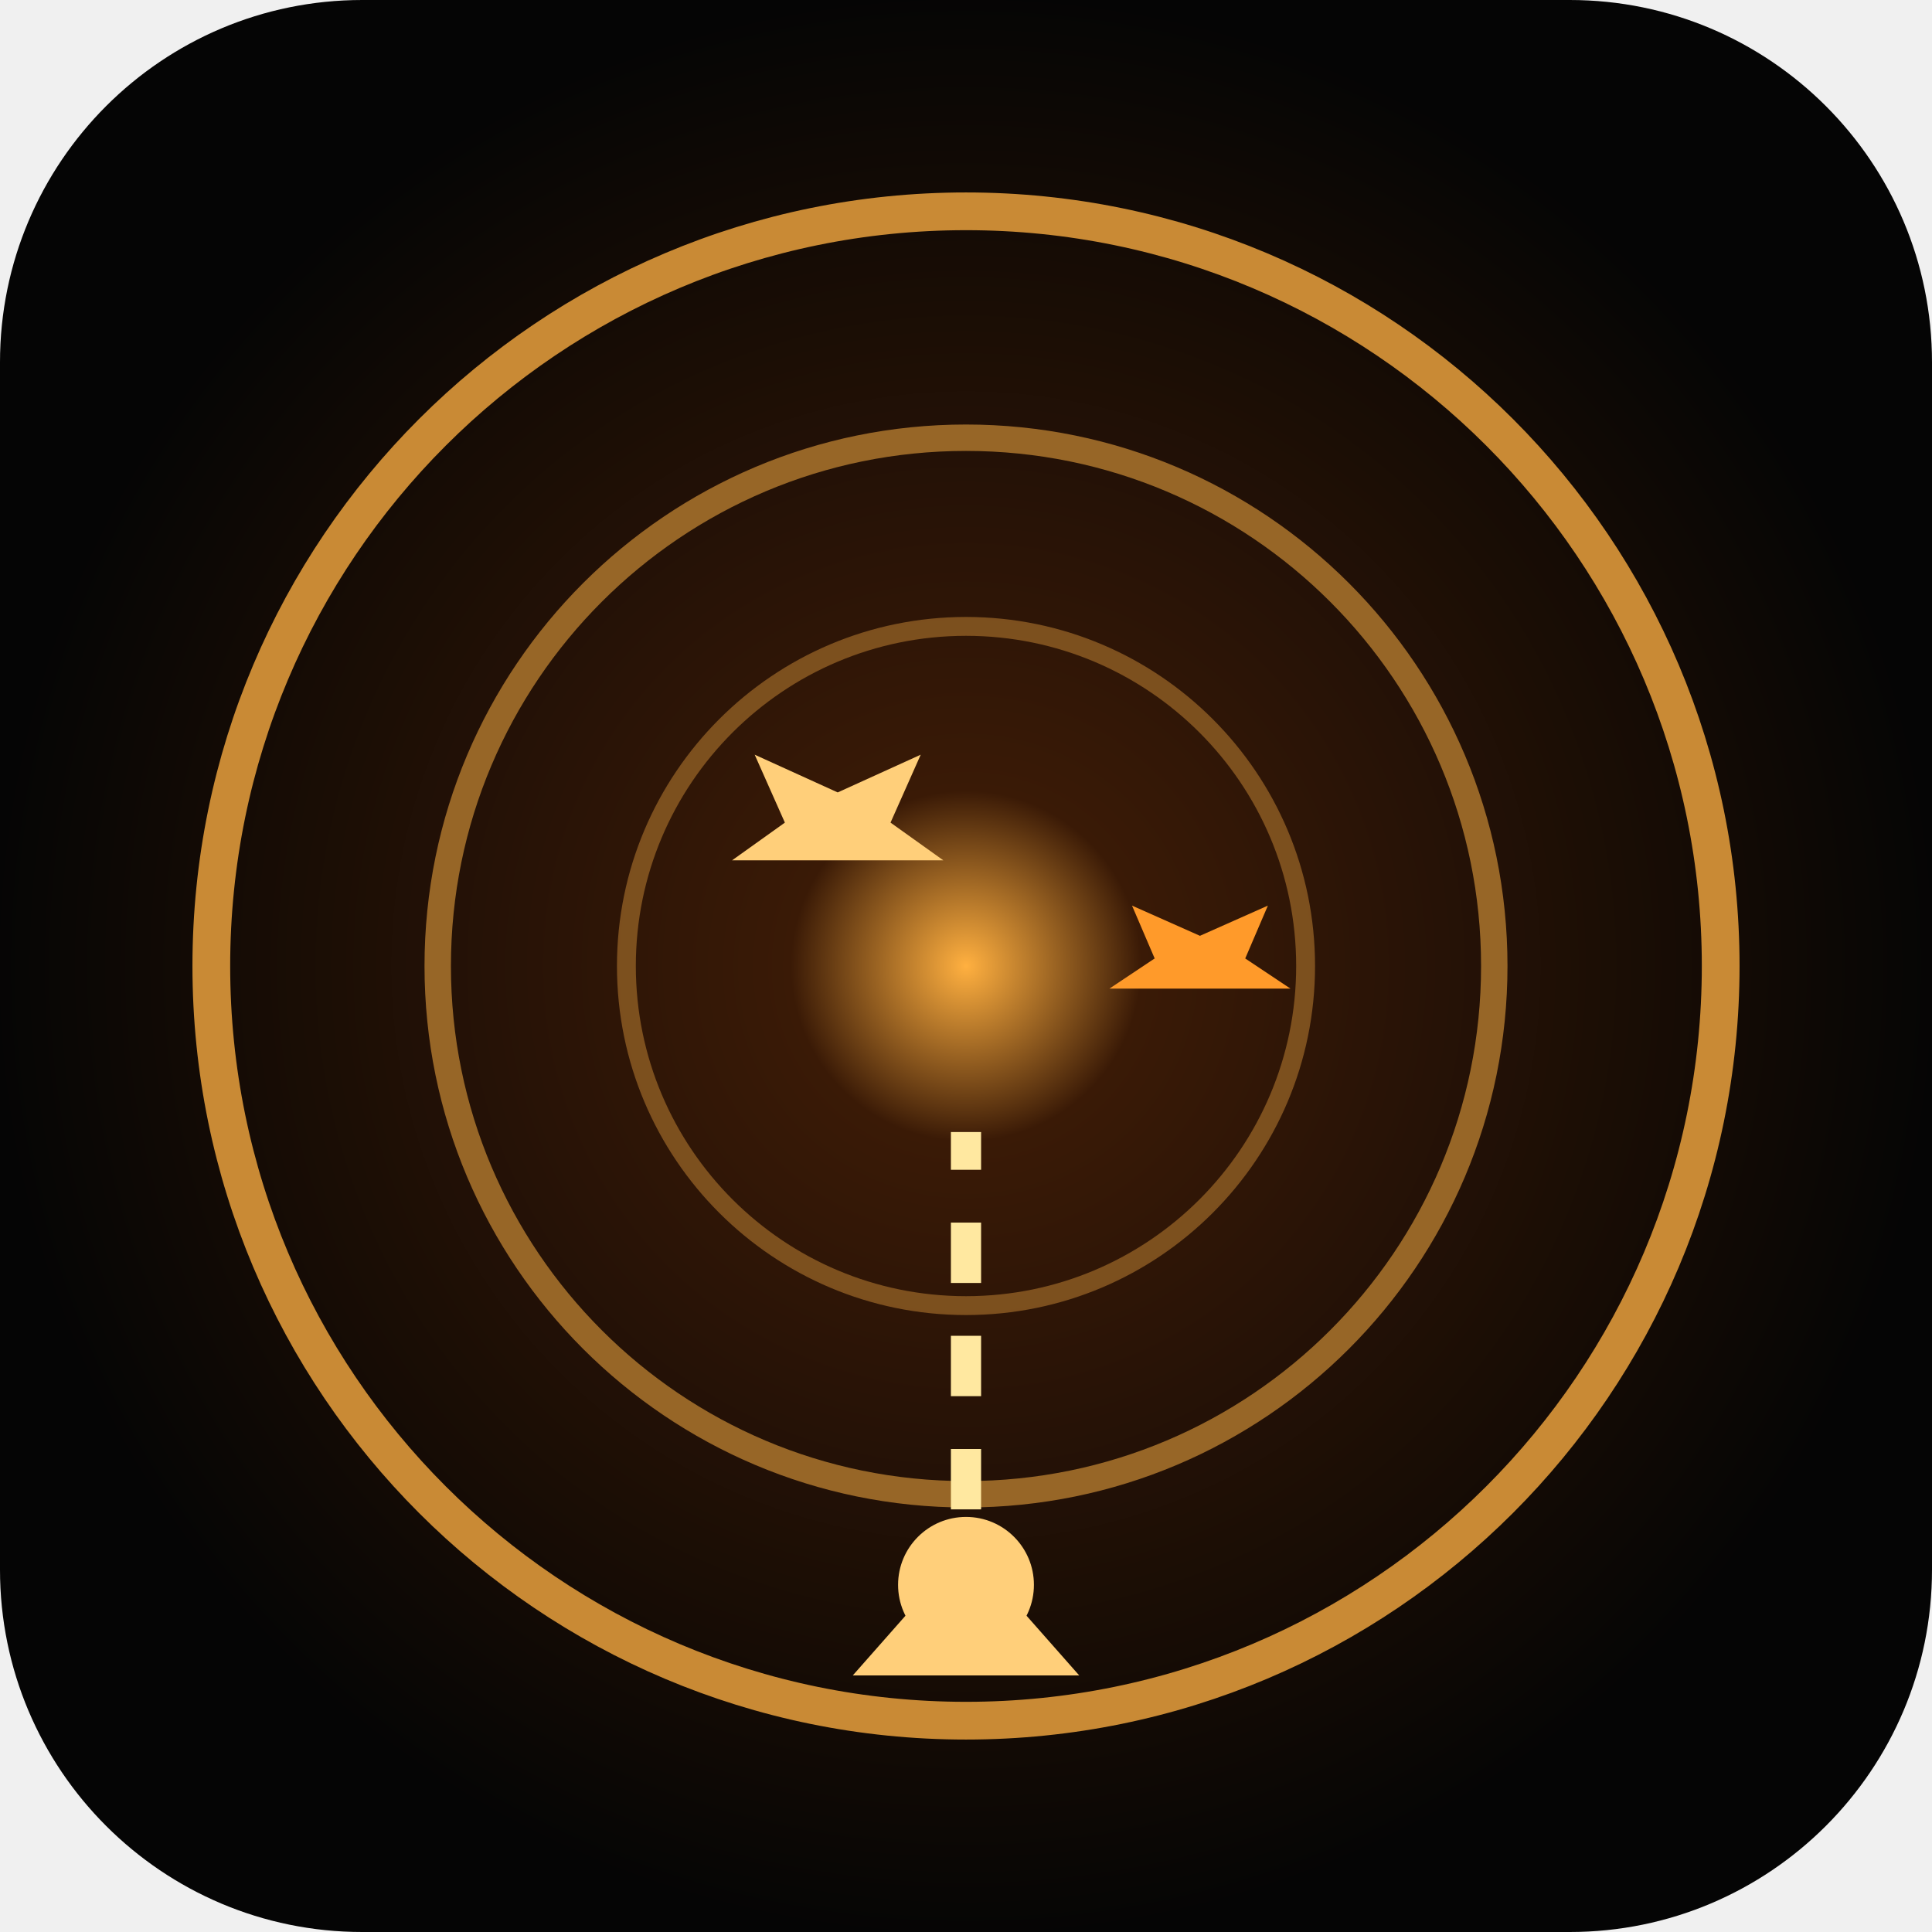
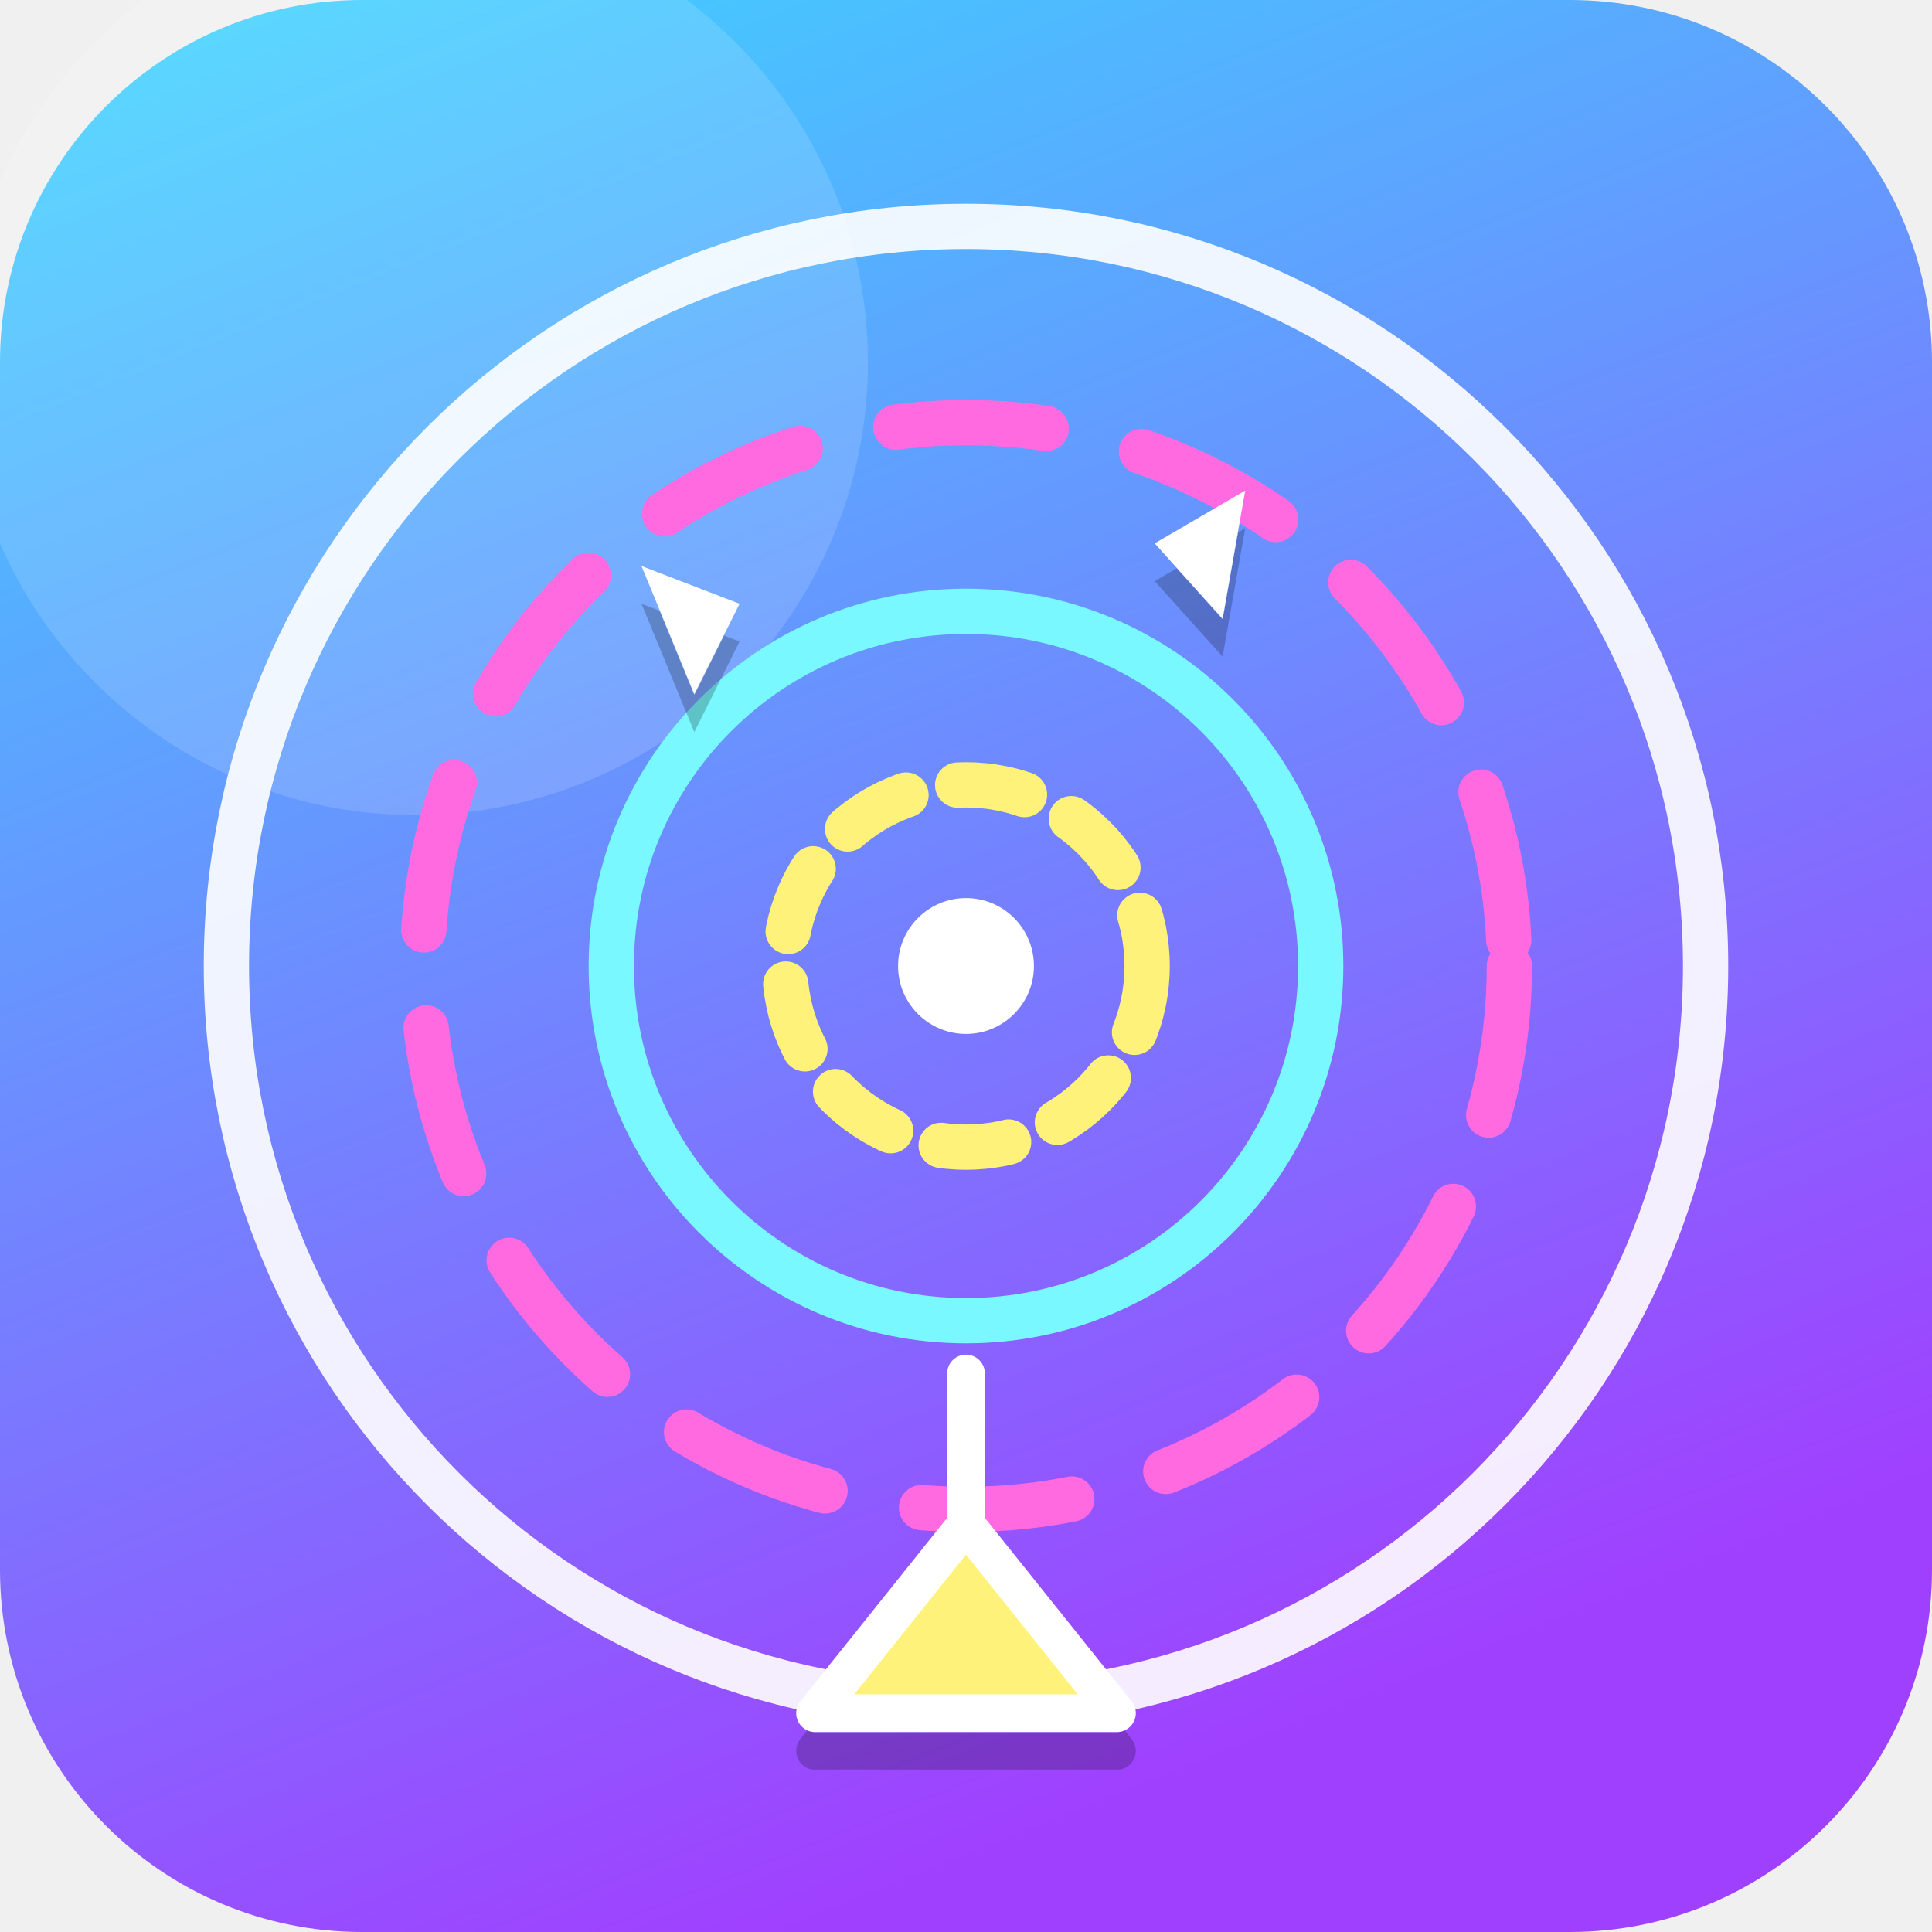
<svg xmlns="http://www.w3.org/2000/svg" viewBox="0 0 512 512">
  <defs>
-     <radialGradient id="w" cx="50%" cy="50%" r="50%">
-       <stop offset="0" stop-color="#ffb040" />
-       <stop offset=".18" stop-color="#3a1a06" />
-       <stop offset="1" stop-color="#050505" />
-     </radialGradient>
+     <linearGradient id="bg" x1="0" y1="0" x2="0.4" y2="1">
+       <stop offset="0" stop-color="#3ad8ff" />
+       <stop offset="1" stop-color="#a040ff" />
+     </linearGradient>
+     <filter id="sh" x="-20%" y="-20%" width="140%" height="140%">
+       <feDropShadow dx="0" dy="10" stdDeviation="0" flood-color="#000" flood-opacity=".22" />
+     </filter>
  </defs>
-   <rect width="512" height="512" rx="96" fill="url(#w)" />
-   <g fill="none" stroke="#c98a35">
-     <circle cx="256" cy="256" r="200" stroke-width="10" />
-     <circle cx="256" cy="256" r="140" stroke-width="7" opacity=".7" />
-     <circle cx="256" cy="256" r="90" stroke-width="5" opacity=".5" />
+   <rect width="512" height="512" rx="96" fill="url(#bg)" />
+   <circle cx="110" cy="96" r="120" fill="#fff" opacity=".14" />
+   <g fill="none" stroke-linecap="round">
+     <circle cx="256" cy="256" r="196" stroke="#fff" stroke-width="12" opacity=".9" />
+     <circle cx="256" cy="256" r="144" stroke="#ff6ae0" stroke-width="12" stroke-dasharray="40 26" />
+     <circle cx="256" cy="256" r="94" stroke="#7af8ff" stroke-width="12" />
+     <circle cx="256" cy="256" r="48" stroke="#fff27a" stroke-width="12" stroke-dasharray="18 14" />
  </g>
-   <path d="M256 410l-30 34h60z" fill="#ffcf7a" />
-   <circle cx="256" cy="420" r="18" fill="#ffcf7a" />
-   <path d="M256 400V300" stroke="#ffe8a0" stroke-width="8" stroke-dasharray="16 14" />
-   <path d="M200 200l22 10 22-10-8 18 14 10h-56l14-10z" fill="#ffcf7a" />
-   <path d="M300 240l18 8 18-8-6 14 12 8h-48l12-8z" fill="#ff9a2a" />
+   <circle cx="256" cy="256" r="18" fill="#fff" />
+   <g filter="url(#sh)">
+     <path d="M256 404l-40 50h80z" fill="#fff27a" stroke="#fff" stroke-width="10" stroke-linejoin="round" />
+     <path d="M256 404v-40" stroke="#fff" stroke-width="10" stroke-linecap="round" />
+     <path d="M170 150l26 10-12 24zM330 130l-24 14 18 20z" fill="#fff" />
+   </g>
</svg>
